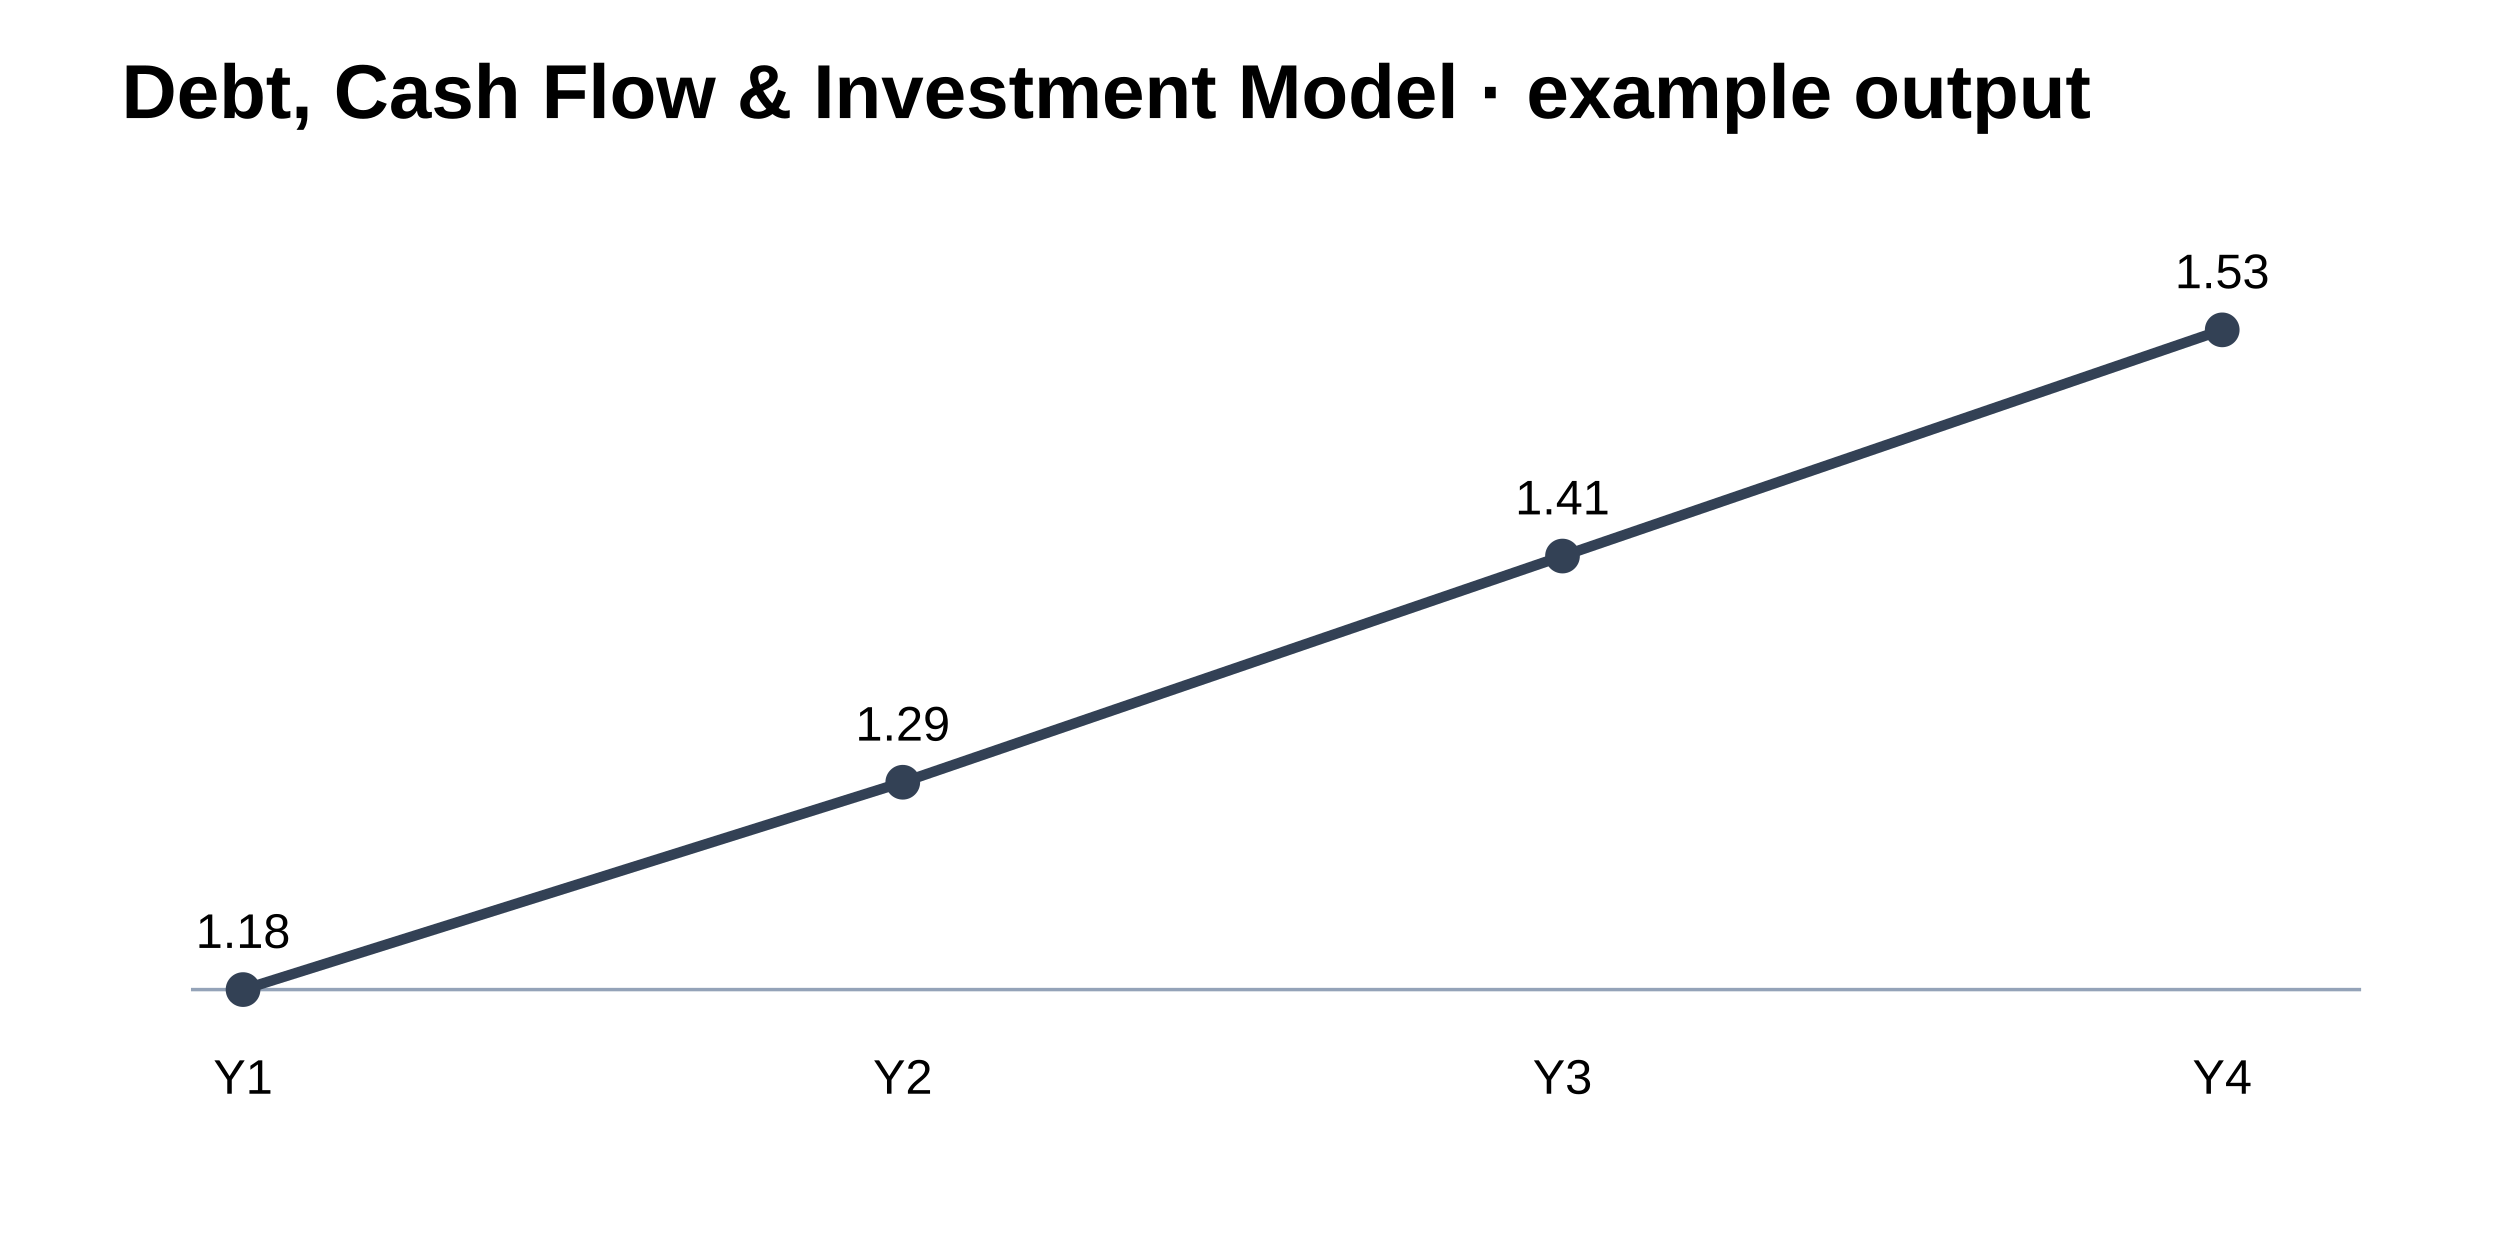
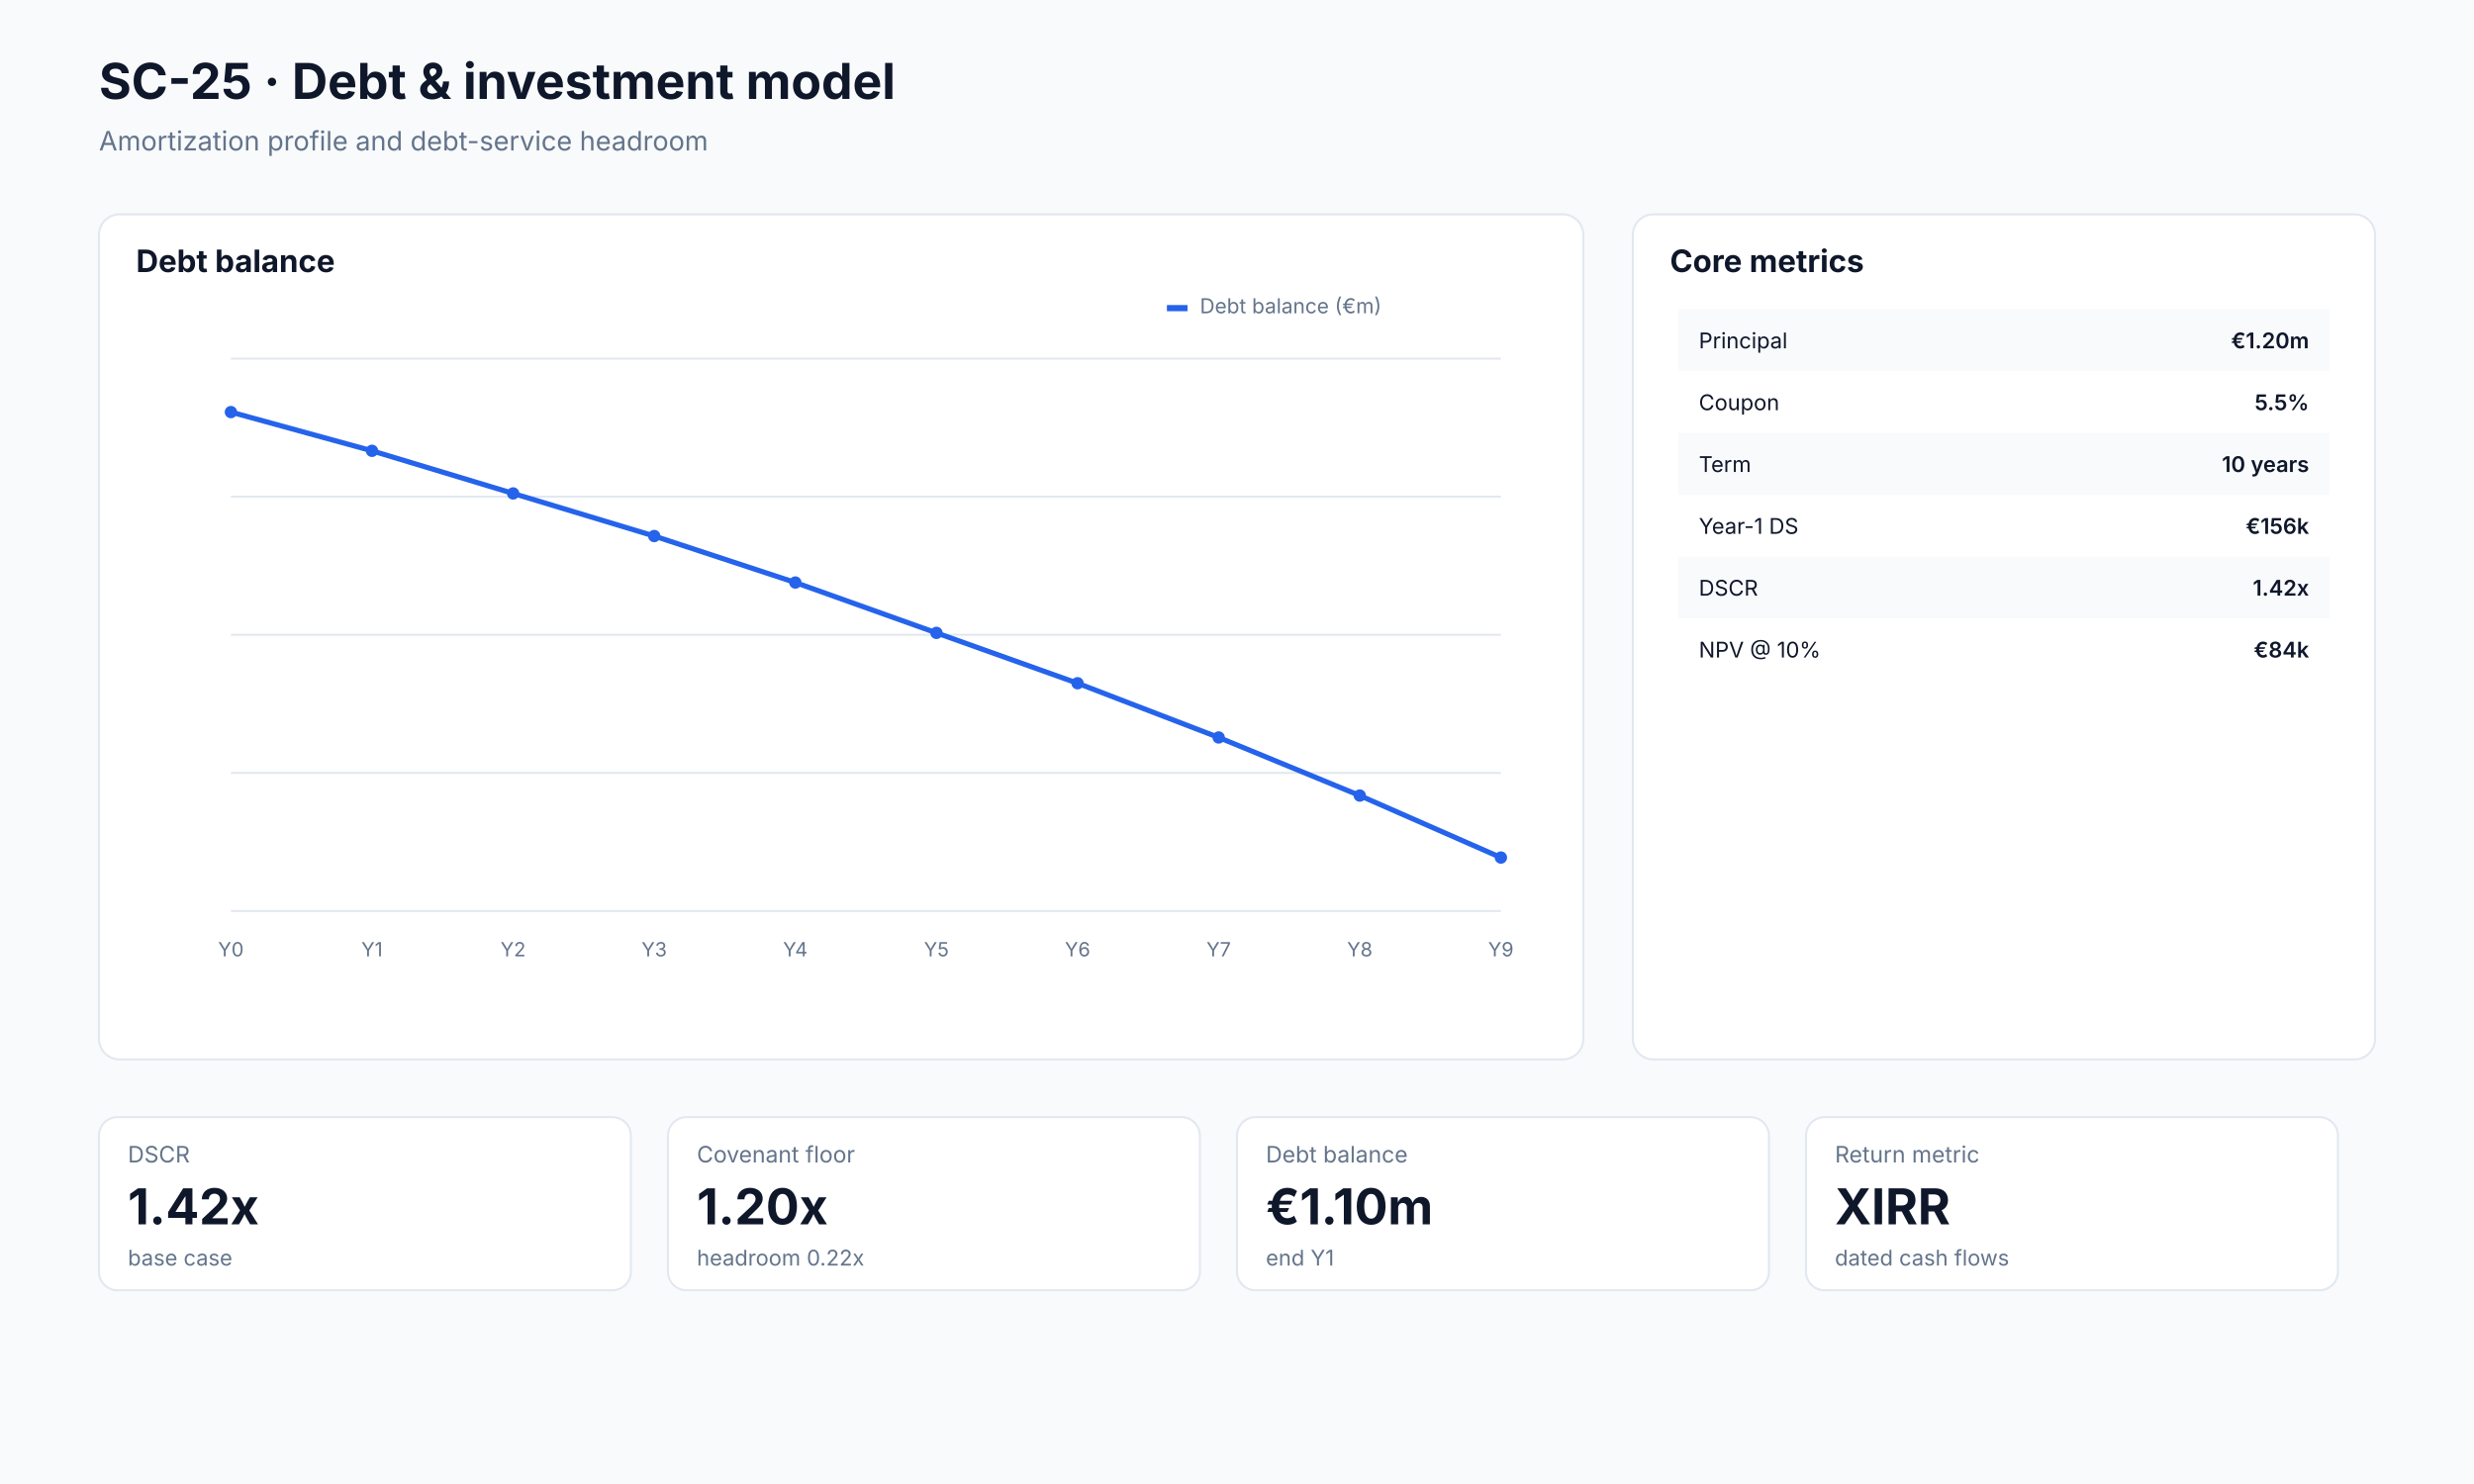
- <svg xmlns="http://www.w3.org/2000/svg" width="720" height="360">
-   <rect width="720" height="360" fill="white" />
-   <text x="35" y="34" font-family="Arial" font-size="22" font-weight="600">Debt, Cash Flow &amp; Investment Model · example output</text>
-   <line x1="55" y1="285" x2="680" y2="285" stroke="#94a3b8" />
-   <polyline points="70,285 260,225.286 450,160.143 640,95" fill="none" stroke="#334155" stroke-width="3" />
-   <circle cx="70" cy="285" r="5" fill="#334155" />
-   <text x="70" y="273" text-anchor="middle" font-family="Arial" font-size="14">1.18</text>
-   <text x="70" y="315" text-anchor="middle" font-family="Arial" font-size="14">Y1</text>
-   <circle cx="260" cy="225.286" r="5" fill="#334155" />
-   <text x="260" y="213.286" text-anchor="middle" font-family="Arial" font-size="14">1.29</text>
-   <text x="260" y="315" text-anchor="middle" font-family="Arial" font-size="14">Y2</text>
-   <circle cx="450" cy="160.143" r="5" fill="#334155" />
-   <text x="450" y="148.143" text-anchor="middle" font-family="Arial" font-size="14">1.41</text>
-   <text x="450" y="315" text-anchor="middle" font-family="Arial" font-size="14">Y3</text>
-   <circle cx="640" cy="95" r="5" fill="#334155" />
-   <text x="640" y="83" text-anchor="middle" font-family="Arial" font-size="14">1.53</text>
-   <text x="640" y="315" text-anchor="middle" font-family="Arial" font-size="14">Y4</text>
+ <svg xmlns="http://www.w3.org/2000/svg" width="1200" height="720" viewBox="0 0 1200 720">
+   <rect width="1200" height="720" fill="#f8fafc" />
+   <text x="48" y="48" font-family="Inter,Arial,sans-serif" font-size="24" font-weight="700" fill="#0f172a">SC-25 · Debt &amp; investment model</text>
+   <text x="48" y="73" font-family="Inter,Arial,sans-serif" font-size="13" fill="#64748b">Amortization profile and debt-service headroom</text>
+   <rect x="48" y="104" width="720" height="410" rx="10" fill="#fff" stroke="#e2e8f0" />
+   <text x="66" y="132" font-family="Inter,Arial,sans-serif" font-size="15" font-weight="650" fill="#0f172a">Debt balance</text>
+   <line x1="112" y1="174" x2="728" y2="174" stroke="#e2e8f0" />
+   <line x1="112" y1="241" x2="728" y2="241" stroke="#e2e8f0" />
+   <line x1="112" y1="308" x2="728" y2="308" stroke="#e2e8f0" />
+   <line x1="112" y1="375" x2="728" y2="375" stroke="#e2e8f0" />
+   <line x1="112" y1="442" x2="728" y2="442" stroke="#e2e8f0" />
+   <polyline points="112,199.935 180.444,218.729 248.889,239.403 317.333,260.076 385.778,282.628 454.222,307.06 522.667,331.492 591.111,357.804 659.556,385.994 728,416.065" fill="none" stroke="#2563eb" stroke-width="2.5" />
+   <circle cx="112" cy="199.935" r="3" fill="#2563eb" />
+   <circle cx="180.444" cy="218.729" r="3" fill="#2563eb" />
+   <circle cx="248.889" cy="239.403" r="3" fill="#2563eb" />
+   <circle cx="317.333" cy="260.076" r="3" fill="#2563eb" />
+   <circle cx="385.778" cy="282.628" r="3" fill="#2563eb" />
+   <circle cx="454.222" cy="307.06" r="3" fill="#2563eb" />
+   <circle cx="522.667" cy="331.492" r="3" fill="#2563eb" />
+   <circle cx="591.111" cy="357.804" r="3" fill="#2563eb" />
+   <circle cx="659.556" cy="385.994" r="3" fill="#2563eb" />
+   <circle cx="728" cy="416.065" r="3" fill="#2563eb" />
+   <text x="112" y="464" text-anchor="middle" font-family="Inter,Arial,sans-serif" font-size="9.5" fill="#64748b">Y0</text>
+   <text x="180.444" y="464" text-anchor="middle" font-family="Inter,Arial,sans-serif" font-size="9.5" fill="#64748b">Y1</text>
+   <text x="248.889" y="464" text-anchor="middle" font-family="Inter,Arial,sans-serif" font-size="9.5" fill="#64748b">Y2</text>
+   <text x="317.333" y="464" text-anchor="middle" font-family="Inter,Arial,sans-serif" font-size="9.5" fill="#64748b">Y3</text>
+   <text x="385.778" y="464" text-anchor="middle" font-family="Inter,Arial,sans-serif" font-size="9.5" fill="#64748b">Y4</text>
+   <text x="454.222" y="464" text-anchor="middle" font-family="Inter,Arial,sans-serif" font-size="9.5" fill="#64748b">Y5</text>
+   <text x="522.667" y="464" text-anchor="middle" font-family="Inter,Arial,sans-serif" font-size="9.5" fill="#64748b">Y6</text>
+   <text x="591.111" y="464" text-anchor="middle" font-family="Inter,Arial,sans-serif" font-size="9.5" fill="#64748b">Y7</text>
+   <text x="659.556" y="464" text-anchor="middle" font-family="Inter,Arial,sans-serif" font-size="9.5" fill="#64748b">Y8</text>
+   <text x="728" y="464" text-anchor="middle" font-family="Inter,Arial,sans-serif" font-size="9.5" fill="#64748b">Y9</text>
+   <rect x="566" y="148" width="10" height="3" fill="#2563eb" />
+   <text x="582" y="152" font-family="Inter,Arial,sans-serif" font-size="10" fill="#64748b">Debt balance (€m)</text>
+   <rect x="792" y="104" width="360" height="410" rx="10" fill="#fff" stroke="#e2e8f0" />
+   <text x="810" y="132" font-family="Inter,Arial,sans-serif" font-size="15" font-weight="650" fill="#0f172a">Core metrics</text>
+   <rect x="814" y="150" width="316" height="30" fill="#f8fafc" />
+   <text x="824" y="169" font-family="Inter,Arial,sans-serif" font-size="10.5" fill="#0f172a">Principal</text>
+   <text x="1120" y="169" text-anchor="end" font-family="Inter,Arial,sans-serif" font-size="10.5" font-weight="600" fill="#0f172a">€1.20m</text>
+   <rect x="814" y="180" width="316" height="30" fill="#fff" />
+   <text x="824" y="199" font-family="Inter,Arial,sans-serif" font-size="10.5" fill="#0f172a">Coupon</text>
+   <text x="1120" y="199" text-anchor="end" font-family="Inter,Arial,sans-serif" font-size="10.5" font-weight="600" fill="#0f172a">5.5%</text>
+   <rect x="814" y="210" width="316" height="30" fill="#f8fafc" />
+   <text x="824" y="229" font-family="Inter,Arial,sans-serif" font-size="10.5" fill="#0f172a">Term</text>
+   <text x="1120" y="229" text-anchor="end" font-family="Inter,Arial,sans-serif" font-size="10.5" font-weight="600" fill="#0f172a">10 years</text>
+   <rect x="814" y="240" width="316" height="30" fill="#fff" />
+   <text x="824" y="259" font-family="Inter,Arial,sans-serif" font-size="10.5" fill="#0f172a">Year-1 DS</text>
+   <text x="1120" y="259" text-anchor="end" font-family="Inter,Arial,sans-serif" font-size="10.5" font-weight="600" fill="#0f172a">€156k</text>
+   <rect x="814" y="270" width="316" height="30" fill="#f8fafc" />
+   <text x="824" y="289" font-family="Inter,Arial,sans-serif" font-size="10.5" fill="#0f172a">DSCR</text>
+   <text x="1120" y="289" text-anchor="end" font-family="Inter,Arial,sans-serif" font-size="10.5" font-weight="600" fill="#0f172a">1.42x</text>
+   <rect x="814" y="300" width="316" height="30" fill="#fff" />
+   <text x="824" y="319" font-family="Inter,Arial,sans-serif" font-size="10.5" fill="#0f172a">NPV @ 10%</text>
+   <text x="1120" y="319" text-anchor="end" font-family="Inter,Arial,sans-serif" font-size="10.5" font-weight="600" fill="#0f172a">€84k</text>
+   <rect x="48" y="542" width="258" height="84" rx="9" fill="#fff" stroke="#e2e8f0" />
+   <text x="62" y="564" font-family="Inter,Arial,sans-serif" font-size="11" fill="#64748b">DSCR</text>
+   <text x="62" y="594" font-family="Inter,Arial,sans-serif" font-size="24" font-weight="700" fill="#0f172a">1.42x</text>
+   <text x="62" y="614" font-family="Inter,Arial,sans-serif" font-size="10.5" fill="#64748b">base case</text>
+   <rect x="324" y="542" width="258" height="84" rx="9" fill="#fff" stroke="#e2e8f0" />
+   <text x="338" y="564" font-family="Inter,Arial,sans-serif" font-size="11" fill="#64748b">Covenant floor</text>
+   <text x="338" y="594" font-family="Inter,Arial,sans-serif" font-size="24" font-weight="700" fill="#0f172a">1.20x</text>
+   <text x="338" y="614" font-family="Inter,Arial,sans-serif" font-size="10.5" fill="#64748b">headroom 0.22x</text>
+   <rect x="600" y="542" width="258" height="84" rx="9" fill="#fff" stroke="#e2e8f0" />
+   <text x="614" y="564" font-family="Inter,Arial,sans-serif" font-size="11" fill="#64748b">Debt balance</text>
+   <text x="614" y="594" font-family="Inter,Arial,sans-serif" font-size="24" font-weight="700" fill="#0f172a">€1.10m</text>
+   <text x="614" y="614" font-family="Inter,Arial,sans-serif" font-size="10.5" fill="#64748b">end Y1</text>
+   <rect x="876" y="542" width="258" height="84" rx="9" fill="#fff" stroke="#e2e8f0" />
+   <text x="890" y="564" font-family="Inter,Arial,sans-serif" font-size="11" fill="#64748b">Return metric</text>
+   <text x="890" y="594" font-family="Inter,Arial,sans-serif" font-size="24" font-weight="700" fill="#0f172a">XIRR</text>
+   <text x="890" y="614" font-family="Inter,Arial,sans-serif" font-size="10.5" fill="#64748b">dated cash flows</text>
</svg>
